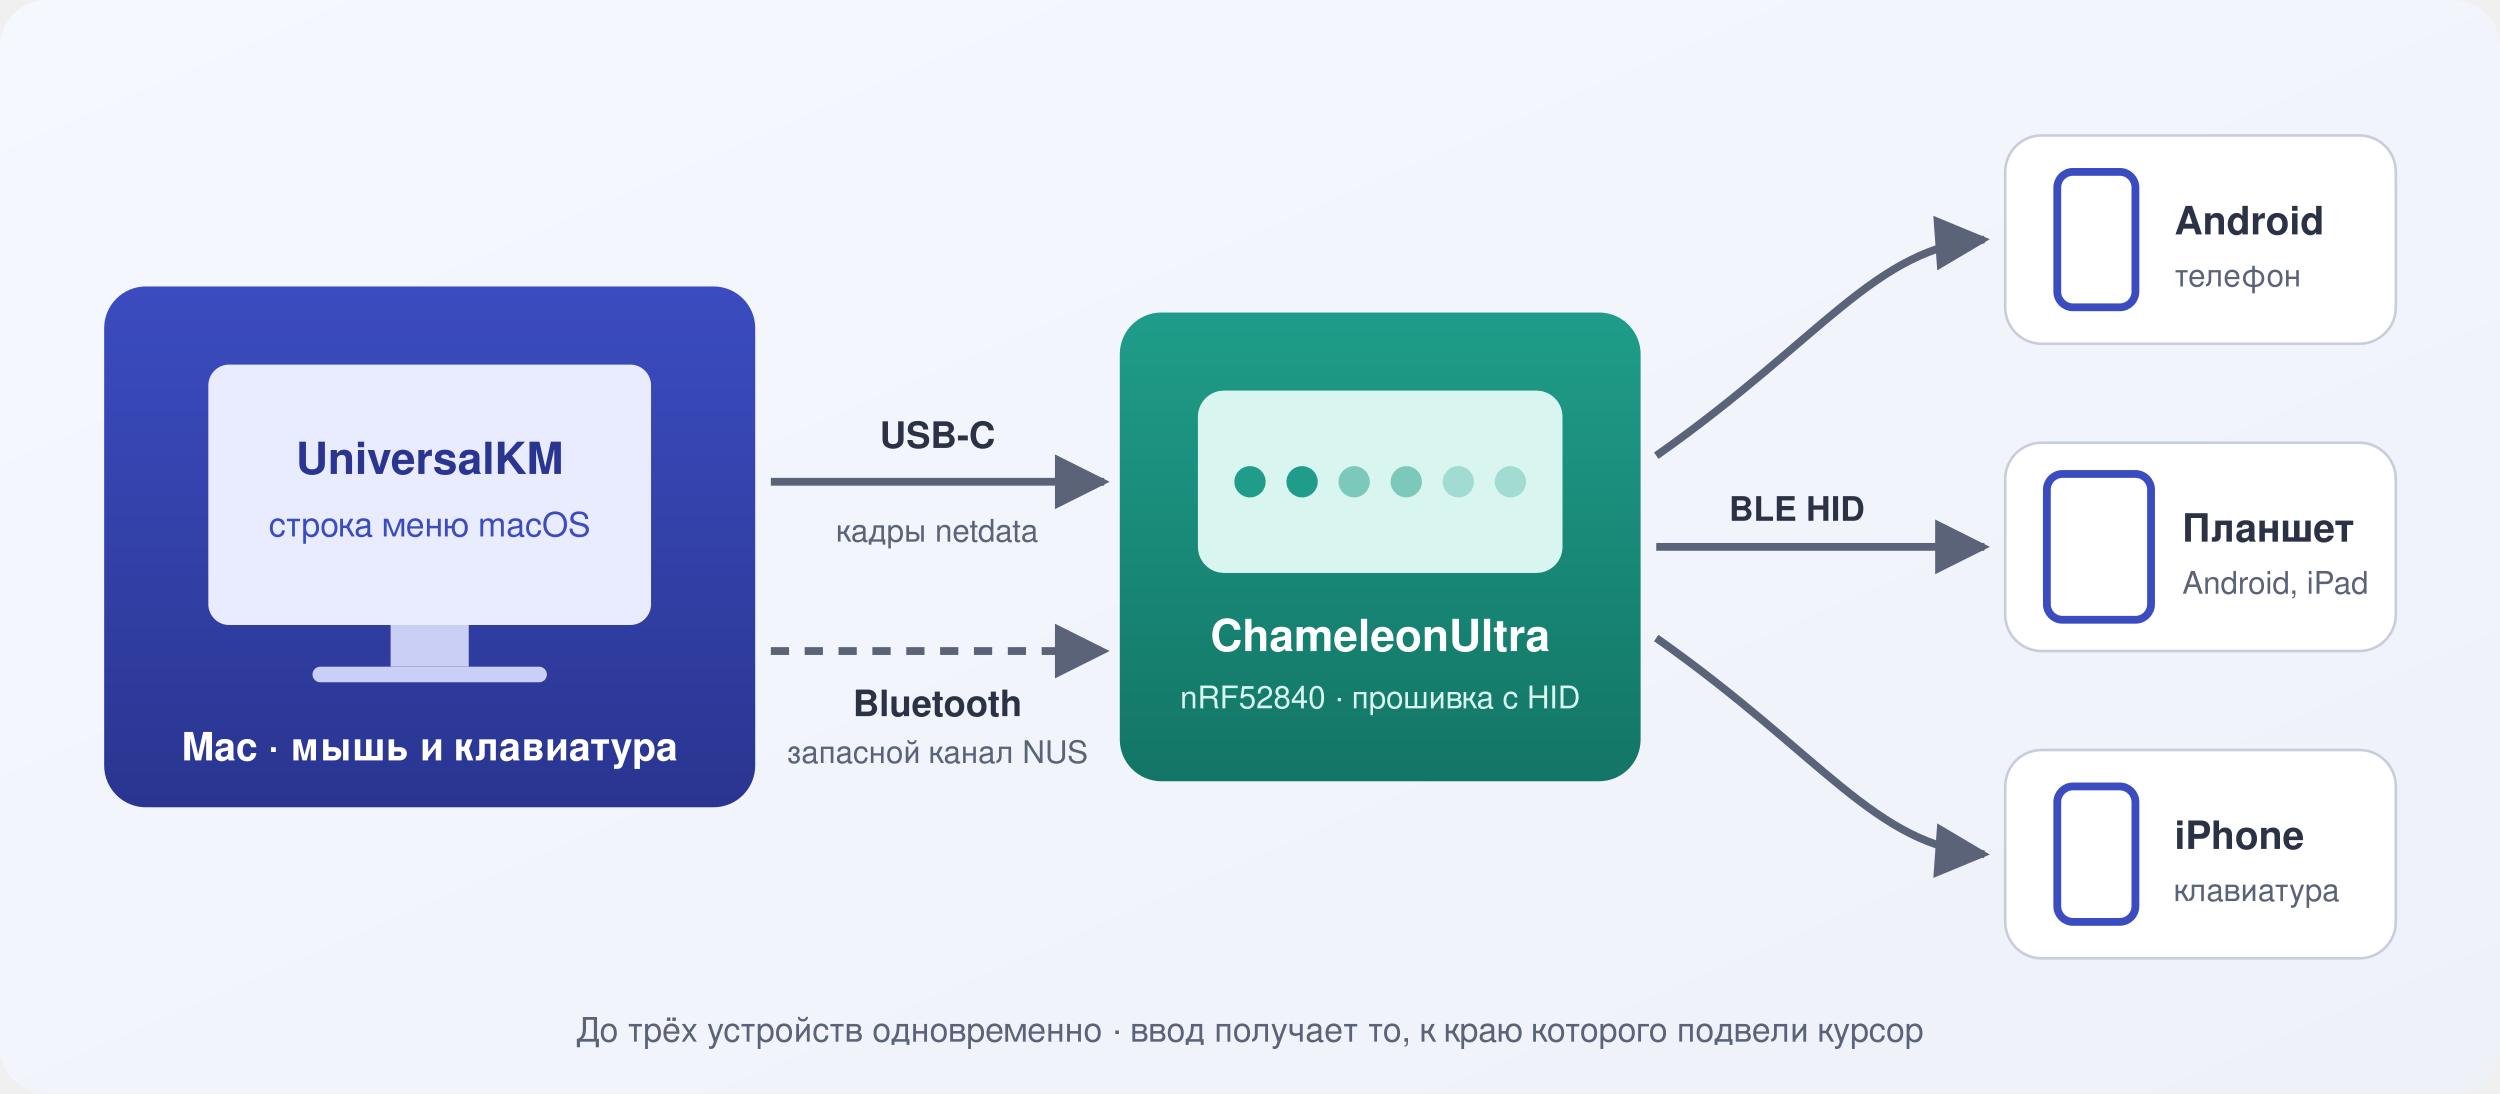
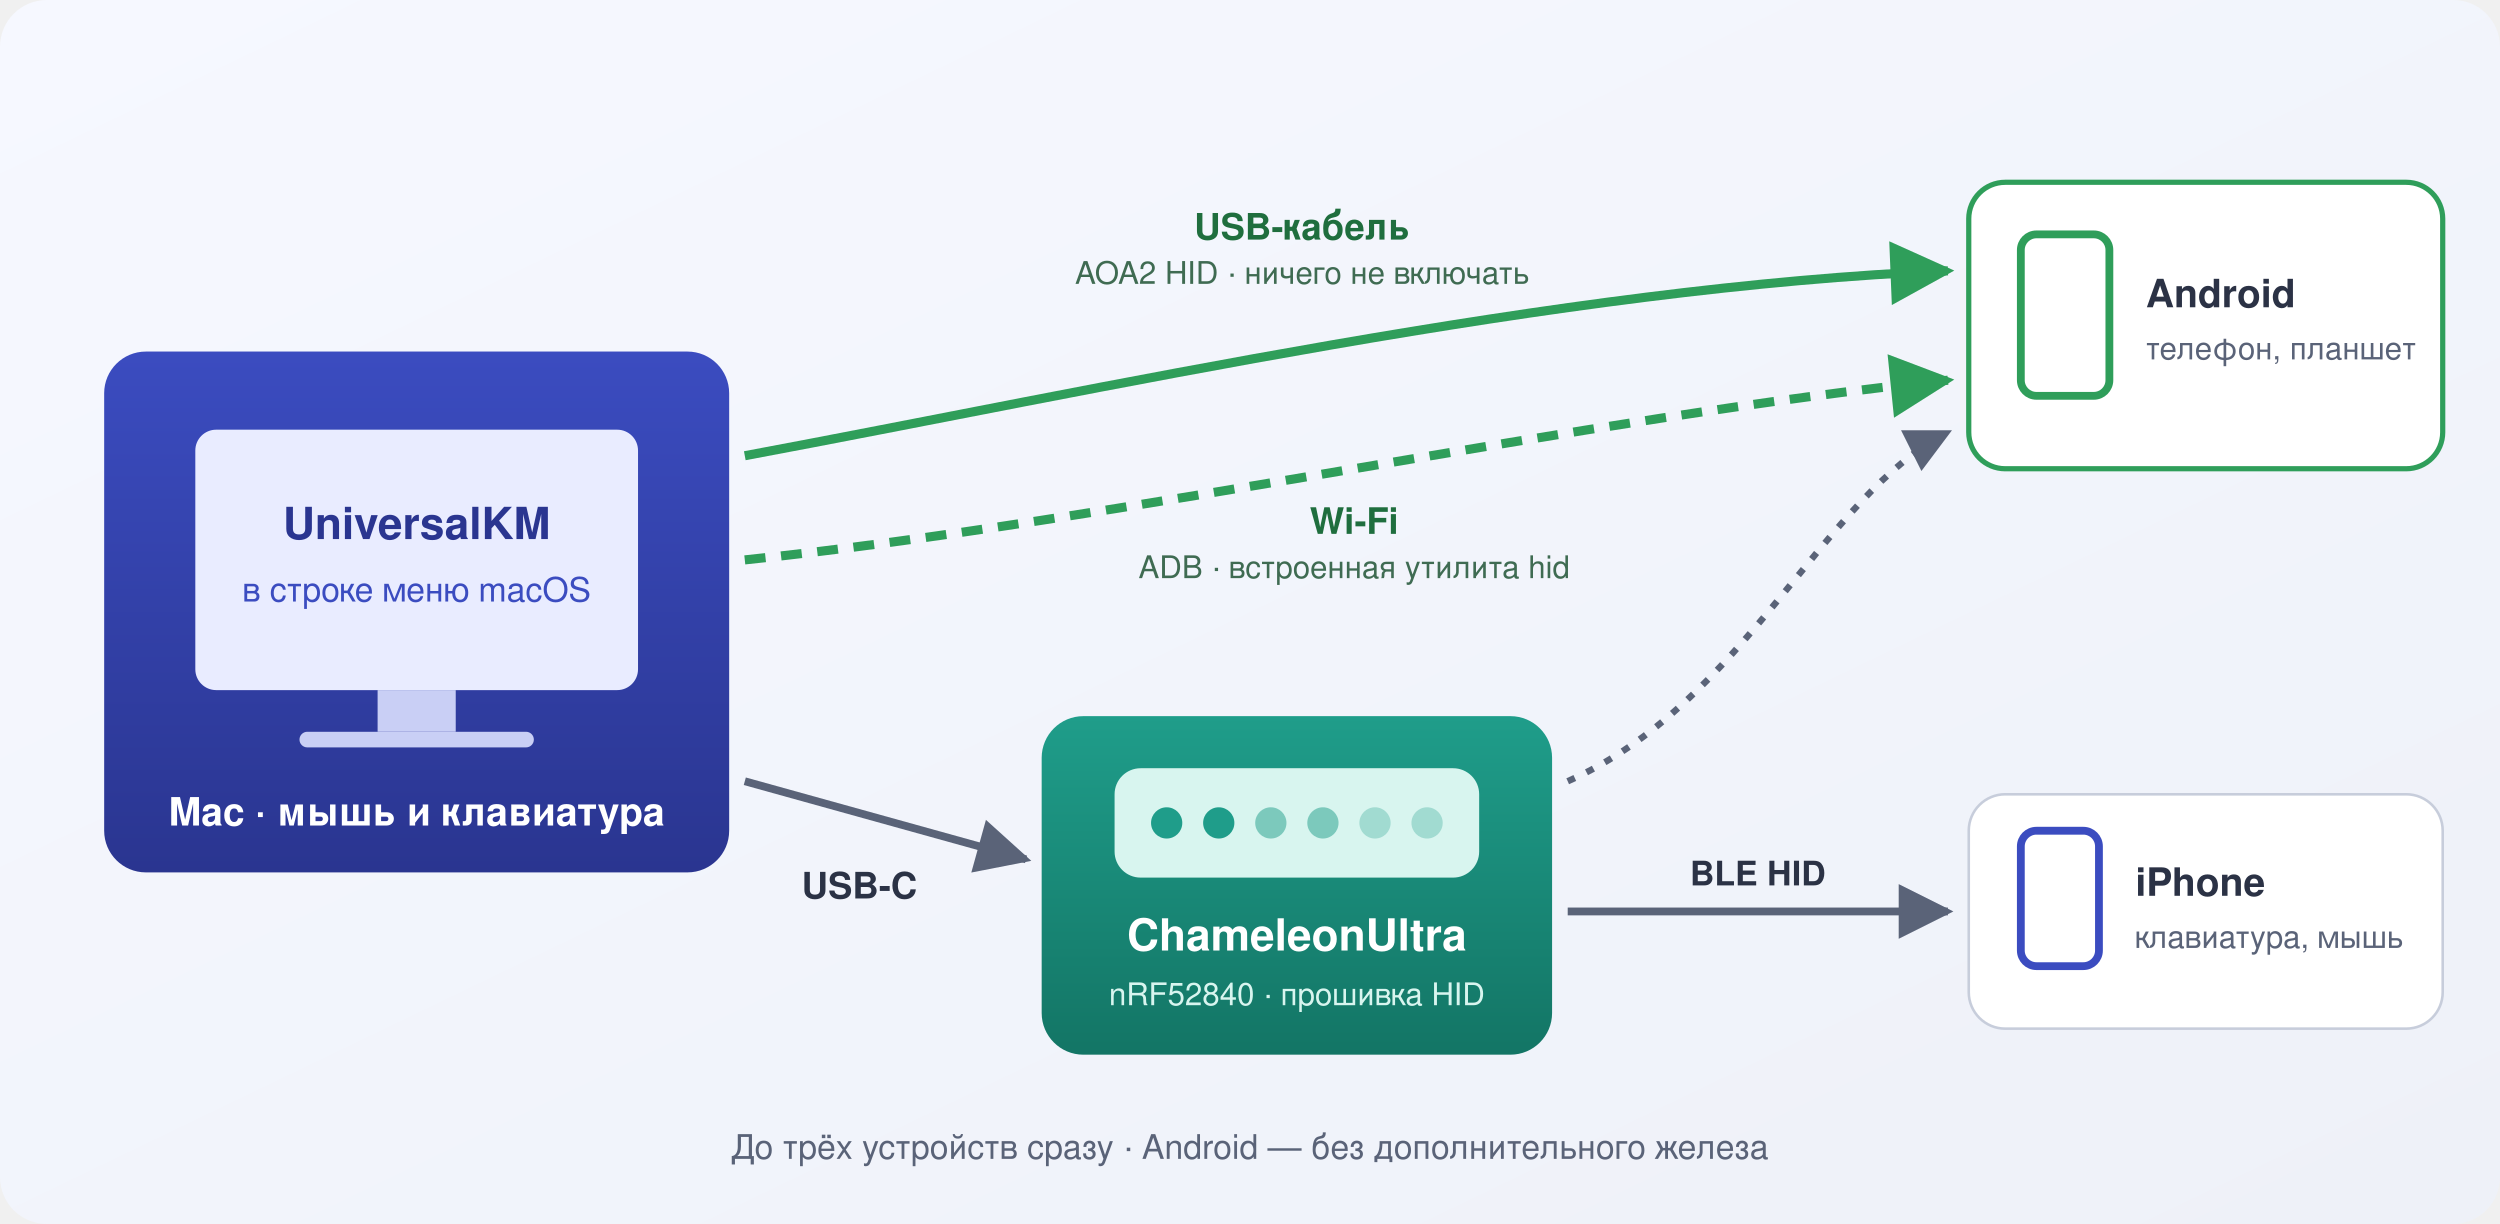
- <svg xmlns="http://www.w3.org/2000/svg" viewBox="0 0 960 420" width="960" height="420" font-family="-apple-system, BlinkMacSystemFont, 'Segoe UI', Helvetica, Arial, sans-serif">
+ <svg xmlns="http://www.w3.org/2000/svg" viewBox="0 0 960 470" width="960" height="470" font-family="-apple-system, BlinkMacSystemFont, 'Segoe UI', Helvetica, Arial, sans-serif">
  <defs>
    <linearGradient id="bg" x1="0" y1="0" x2="1" y2="1">
      <stop offset="0" stop-color="#f6f8ff" />
      <stop offset="1" stop-color="#eef1f8" />
    </linearGradient>
    <linearGradient id="mac" x1="0" y1="0" x2="0" y2="1">
      <stop offset="0" stop-color="#3b4cc0" />
      <stop offset="1" stop-color="#2a3590" />
    </linearGradient>
    <linearGradient id="cham" x1="0" y1="0" x2="0" y2="1">
      <stop offset="0" stop-color="#1f9d8a" />
      <stop offset="1" stop-color="#137565" />
    </linearGradient>
    <marker id="arr" viewBox="0 0 10 10" refX="9" refY="5" markerWidth="7" markerHeight="7" orient="auto-start-reverse">
      <path d="M0,0 L10,5 L0,10 z" fill="#5a6378" />
    </marker>
+     <marker id="arrg" viewBox="0 0 10 10" refX="9" refY="5" markerWidth="7" markerHeight="7" orient="auto-start-reverse">
+       <path d="M0,0 L10,5 L0,10 z" fill="#2f9e5a" />
+     </marker>
  </defs>
-   <rect x="0" y="0" width="960" height="420" rx="18" fill="url(#bg)" />
-   <rect x="40" y="110" width="250" height="200" rx="16" fill="url(#mac)" />
-   <rect x="80" y="140" width="170" height="100" rx="8" fill="#e9ecff" />
-   <rect x="150" y="240" width="30" height="16" fill="#c9cff5" />
-   <rect x="120" y="256" width="90" height="6" rx="3" fill="#c9cff5" />
-   <text x="165" y="182" text-anchor="middle" font-size="17" font-weight="700" fill="#2a3590">UniversalKM</text>
-   <text x="165" y="206" text-anchor="middle" font-size="13" fill="#3b4cc0">строка меню macOS</text>
-   <text x="165" y="292" text-anchor="middle" font-size="15" font-weight="600" fill="#ffffff">Mac · мышь и клавиатура</text>
-   <line x1="296" y1="185" x2="424" y2="185" stroke="#5a6378" stroke-width="3" marker-end="url(#arr)" />
-   <text x="360" y="172" text-anchor="middle" font-size="14" font-weight="600" fill="#2b3245">USB‑C</text>
-   <text x="360" y="208" text-anchor="middle" font-size="12" fill="#5a6378">кадры netdata</text>
-   <line x1="296" y1="250" x2="424" y2="250" stroke="#5a6378" stroke-width="3" stroke-dasharray="7 6" marker-end="url(#arr)" />
-   <text x="360" y="275" text-anchor="middle" font-size="14" font-weight="600" fill="#2b3245">Bluetooth</text>
-   <text x="360" y="293" text-anchor="middle" font-size="12" fill="#5a6378">запасной канал NUS</text>
-   <rect x="430" y="120" width="200" height="180" rx="16" fill="url(#cham)" />
-   <rect x="460" y="150" width="140" height="70" rx="10" fill="#d8f5ef" />
-   <circle cx="480" cy="185" r="6" fill="#1f9d8a" />
-   <circle cx="500" cy="185" r="6" fill="#1f9d8a" />
-   <circle cx="520" cy="185" r="6" fill="#1f9d8a" opacity="0.5" />
-   <circle cx="540" cy="185" r="6" fill="#1f9d8a" opacity="0.5" />
-   <circle cx="560" cy="185" r="6" fill="#1f9d8a" opacity="0.3" />
-   <circle cx="580" cy="185" r="6" fill="#1f9d8a" opacity="0.3" />
-   <text x="530" y="250" text-anchor="middle" font-size="17" font-weight="700" fill="#ffffff">ChameleonUltra</text>
-   <text x="530" y="272" text-anchor="middle" font-size="12" fill="#d8f5ef">nRF52840 · прошивка с HID</text>
-   <path d="M636 175 C 700 130, 720 95, 762 92" fill="none" stroke="#5a6378" stroke-width="3" marker-end="url(#arr)" />
-   <path d="M636 210 L 762 210" fill="none" stroke="#5a6378" stroke-width="3" marker-end="url(#arr)" />
-   <path d="M636 245 C 700 290, 720 325, 762 328" fill="none" stroke="#5a6378" stroke-width="3" marker-end="url(#arr)" />
-   <text x="690" y="200" text-anchor="middle" font-size="13" font-weight="600" fill="#2b3245">BLE HID</text>
+   <rect x="0" y="0" width="960" height="470" rx="18" fill="url(#bg)" />
+   <rect x="40" y="135" width="240" height="200" rx="16" fill="url(#mac)" />
+   <rect x="75" y="165" width="170" height="100" rx="8" fill="#e9ecff" />
+   <rect x="145" y="265" width="30" height="16" fill="#c9cff5" />
+   <rect x="115" y="281" width="90" height="6" rx="3" fill="#c9cff5" />
+   <text x="160" y="207" text-anchor="middle" font-size="17" font-weight="700" fill="#2a3590">UniversalKM</text>
+   <text x="160" y="231" text-anchor="middle" font-size="13" fill="#3b4cc0">в строке меню macOS</text>
+   <text x="160" y="317" text-anchor="middle" font-size="15" font-weight="600" fill="#ffffff">Mac · мышь и клавиатура</text>
+   <path d="M286 175 C 420 150, 600 110, 748 104" fill="none" stroke="#2f9e5a" stroke-width="3.5" marker-end="url(#arrg)" />
+   <text x="500" y="92" text-anchor="middle" font-size="14" font-weight="700" fill="#1f6e3e">USB‑кабель</text>
+   <text x="500" y="109" text-anchor="middle" font-size="12" fill="#3f6b52">AOA2 HID · ничего не включать</text>
+   <path d="M286 215 C 430 200, 610 160, 748 146" fill="none" stroke="#2f9e5a" stroke-width="3.5" stroke-dasharray="8 6" marker-end="url(#arrg)" />
+   <text x="520" y="205" text-anchor="middle" font-size="14" font-weight="700" fill="#1f6e3e">Wi‑Fi</text>
+   <text x="520" y="222" text-anchor="middle" font-size="12" fill="#3f6b52">ADB · встроенная утилита hid</text>
+   <line x1="286" y1="300" x2="394" y2="330" stroke="#5a6378" stroke-width="3" marker-end="url(#arr)" />
+   <text x="330" y="345" text-anchor="middle" font-size="14" font-weight="600" fill="#2b3245">USB‑C</text>
+   <rect x="400" y="275" width="196" height="130" rx="16" fill="url(#cham)" />
+   <rect x="428" y="295" width="140" height="42" rx="10" fill="#d8f5ef" />
+   <circle cx="448" cy="316" r="6" fill="#1f9d8a" />
+   <circle cx="468" cy="316" r="6" fill="#1f9d8a" />
+   <circle cx="488" cy="316" r="6" fill="#1f9d8a" opacity="0.5" />
+   <circle cx="508" cy="316" r="6" fill="#1f9d8a" opacity="0.5" />
+   <circle cx="528" cy="316" r="6" fill="#1f9d8a" opacity="0.3" />
+   <circle cx="548" cy="316" r="6" fill="#1f9d8a" opacity="0.3" />
+   <text x="498" y="365" text-anchor="middle" font-size="17" font-weight="700" fill="#ffffff">ChameleonUltra</text>
+   <text x="498" y="386" text-anchor="middle" font-size="12" fill="#d8f5ef">nRF52840 · прошивка HID</text>
+   <path d="M602 300 C 670 270, 700 190, 748 166" fill="none" stroke="#5a6378" stroke-width="2.5" stroke-dasharray="3 5" marker-end="url(#arr)" />
+   <path d="M602 350 L 748 350" fill="none" stroke="#5a6378" stroke-width="3" marker-end="url(#arr)" />
+   <text x="675" y="340" text-anchor="middle" font-size="13" font-weight="600" fill="#2b3245">BLE HID</text>
  <g>
-     <rect x="770" y="52" width="150" height="80" rx="14" fill="#ffffff" stroke="#c7cddb" />
-     <rect x="790" y="66" width="30" height="52" rx="6" fill="none" stroke="#3b4cc0" stroke-width="3" />
-     <text x="835" y="90" font-size="15" font-weight="600" fill="#2b3245">Android</text>
-     <text x="835" y="110" font-size="12" fill="#5a6378">телефон</text>
+     <rect x="756" y="70" width="182" height="110" rx="14" fill="#ffffff" stroke="#2f9e5a" stroke-width="2" />
+     <rect x="776" y="90" width="34" height="62" rx="6" fill="none" stroke="#2f9e5a" stroke-width="3" />
+     <text x="824" y="118" font-size="15" font-weight="600" fill="#2b3245">Android</text>
+     <text x="824" y="138" font-size="12" fill="#5a6378">телефон, планшет</text>
  </g>
  <g>
-     <rect x="770" y="170" width="150" height="80" rx="14" fill="#ffffff" stroke="#c7cddb" />
-     <rect x="786" y="182" width="40" height="56" rx="6" fill="none" stroke="#3b4cc0" stroke-width="3" />
-     <text x="838" y="208" font-size="15" font-weight="600" fill="#2b3245">Планшет</text>
-     <text x="838" y="228" font-size="12" fill="#5a6378">Android, iPad</text>
+     <rect x="756" y="305" width="182" height="90" rx="14" fill="#ffffff" stroke="#c7cddb" />
+     <rect x="776" y="319" width="30" height="52" rx="6" fill="none" stroke="#3b4cc0" stroke-width="3" />
+     <text x="820" y="344" font-size="15" font-weight="600" fill="#2b3245">iPhone</text>
+     <text x="820" y="364" font-size="12" fill="#5a6378">клавиатура, мышь</text>
  </g>
-   <g>
-     <rect x="770" y="288" width="150" height="80" rx="14" fill="#ffffff" stroke="#c7cddb" />
-     <rect x="790" y="302" width="30" height="52" rx="6" fill="none" stroke="#3b4cc0" stroke-width="3" />
-     <text x="835" y="326" font-size="15" font-weight="600" fill="#2b3245">iPhone</text>
-     <text x="835" y="346" font-size="12" fill="#5a6378">клавиатура</text>
-   </g>
-   <text x="480" y="400" text-anchor="middle" font-size="13" fill="#5a6378">До трёх устройств одновременно · ввод получает то, к краю которого подвели курсор</text>
+   <text x="480" y="445" text-anchor="middle" font-size="13" fill="#5a6378">До трёх устройств сразу · Android — без дополнительного железа</text>
</svg>
